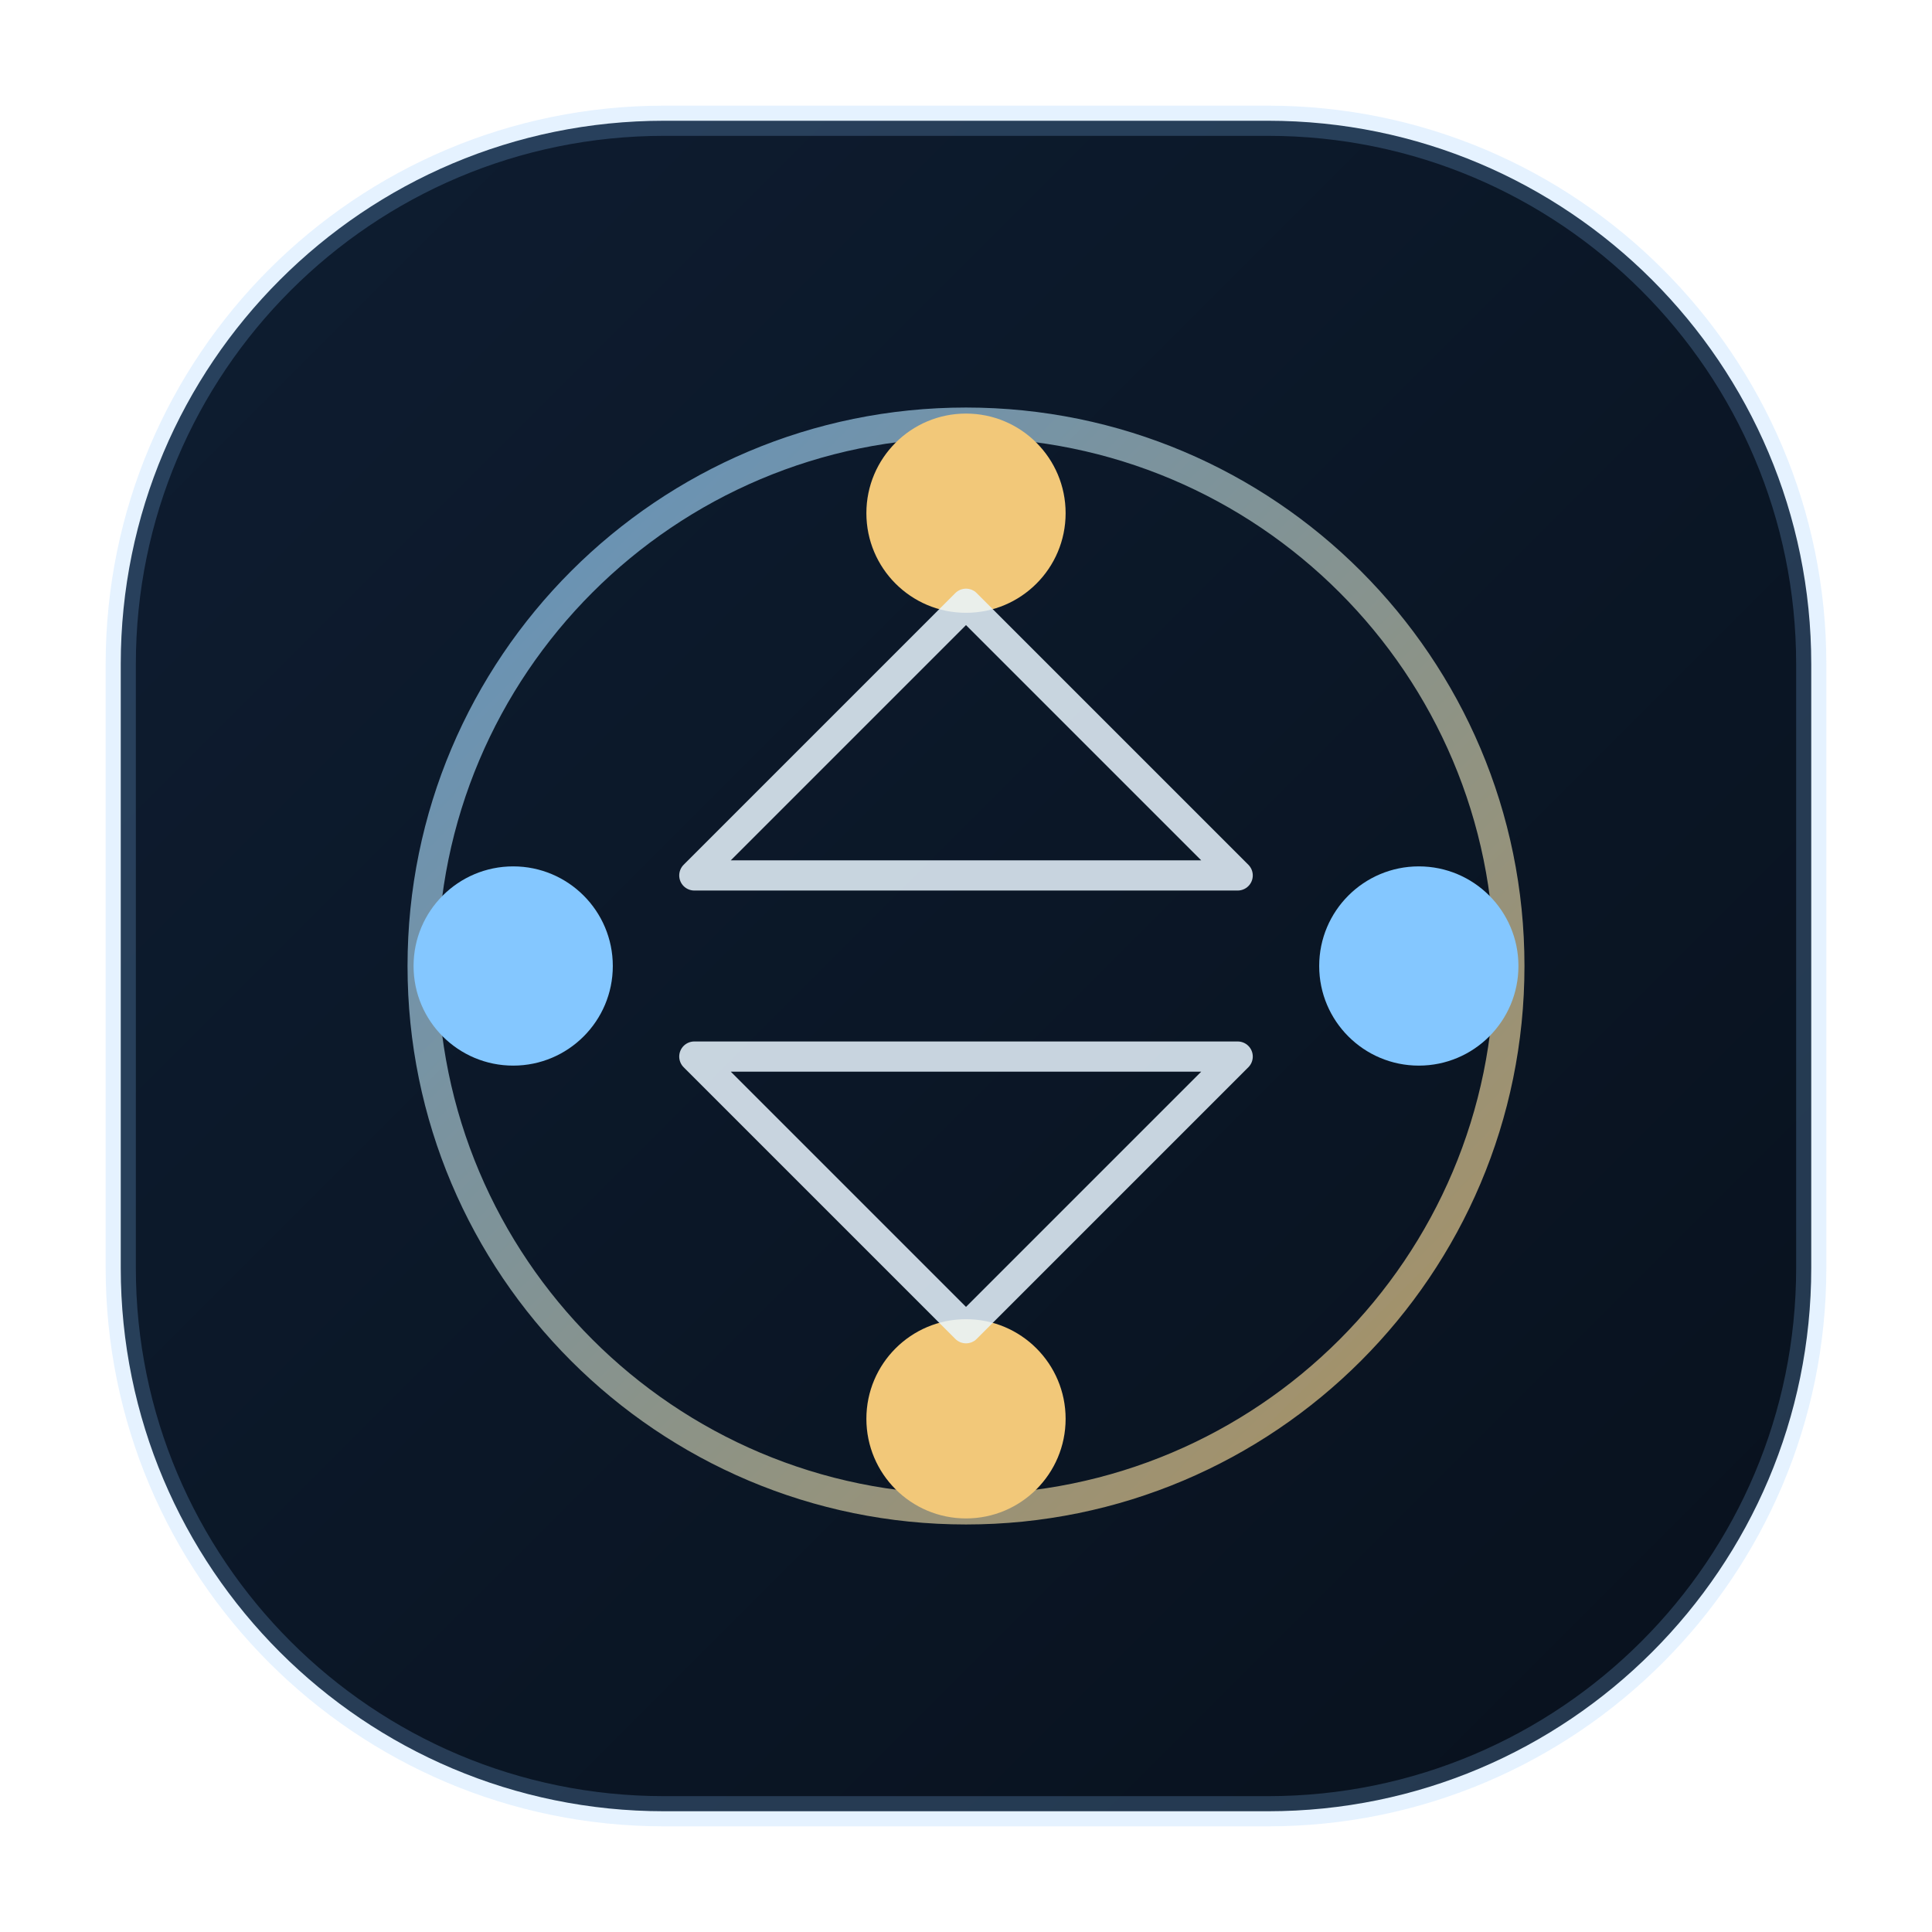
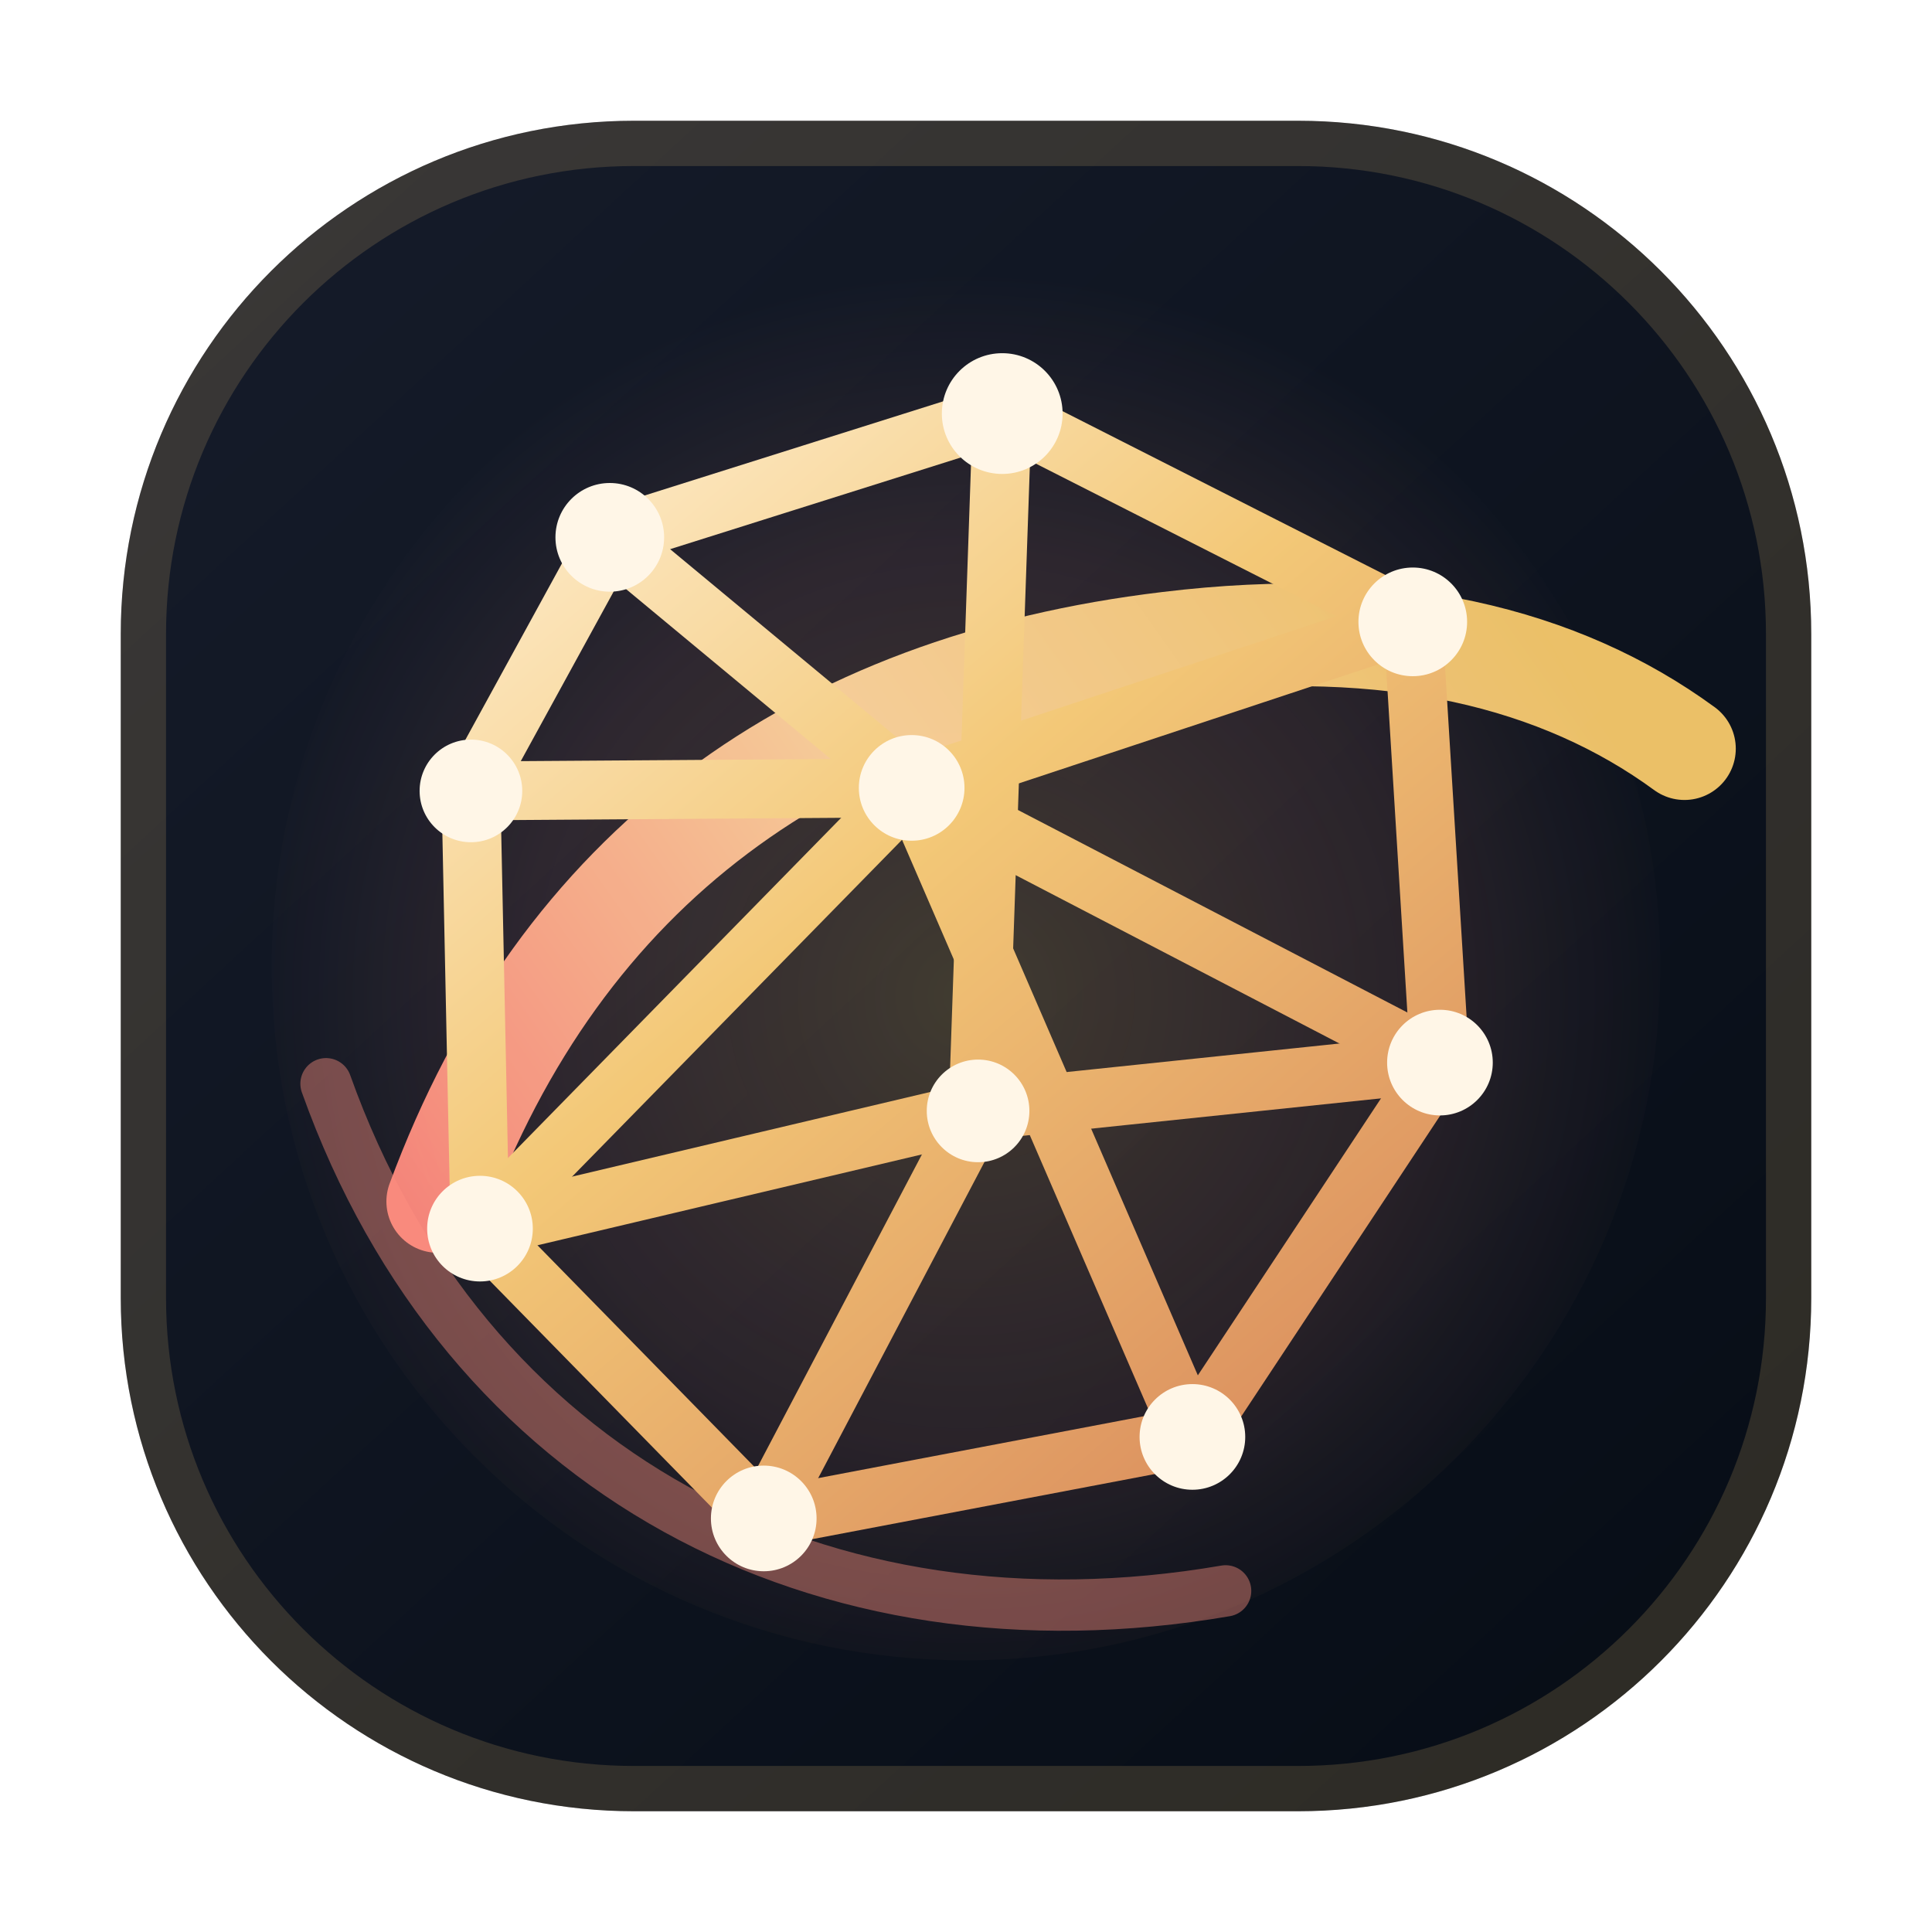
- <svg xmlns="http://www.w3.org/2000/svg" viewBox="0 0 64 64">
+ <svg xmlns="http://www.w3.org/2000/svg" viewBox="0 0 64 64" fill="none">
  <defs>
-     <linearGradient id="bg" x1="0%" y1="0%" x2="100%" y2="100%">
-       <stop offset="0%" stop-color="#0e1d31" />
-       <stop offset="100%" stop-color="#08111d" />
+     <linearGradient id="bg" x1="9" y1="7" x2="56" y2="58" gradientUnits="userSpaceOnUse">
+       <stop stop-color="#151b29" />
+       <stop offset="1" stop-color="#070d16" />
    </linearGradient>
-     <linearGradient id="glow" x1="0%" y1="0%" x2="100%" y2="100%">
-       <stop offset="0%" stop-color="#84c7ff" />
-       <stop offset="100%" stop-color="#f2c879" />
+     <linearGradient id="shell" x1="16" y1="13" x2="46" y2="48" gradientUnits="userSpaceOnUse">
+       <stop stop-color="#FFF0D6" />
+       <stop offset="0.45" stop-color="#F3C877" />
+       <stop offset="1" stop-color="#D98A5C" />
    </linearGradient>
+     <linearGradient id="orbit" x1="15" y1="42" x2="49" y2="18" gradientUnits="userSpaceOnUse">
+       <stop stop-color="#FF8B7E" />
+       <stop offset="0.5" stop-color="#FFD59E" />
+       <stop offset="1" stop-color="#F6C86B" />
+     </linearGradient>
+     <radialGradient id="glow" cx="0" cy="0" r="1" gradientUnits="userSpaceOnUse" gradientTransform="translate(32 33) rotate(90) scale(24)">
+       <stop stop-color="#F6C86B" stop-opacity=".22" />
+       <stop offset=".62" stop-color="#FF9C87" stop-opacity=".12" />
+       <stop offset="1" stop-color="#FF9C87" stop-opacity="0" />
+     </radialGradient>
  </defs>
-   <rect x="4" y="4" width="56" height="56" rx="18" fill="url(#bg)" stroke="#8bc6ff" stroke-opacity="0.22" />
-   <circle cx="32" cy="32" r="18" fill="none" stroke="url(#glow)" stroke-opacity="0.7" />
-   <circle cx="32" cy="17" r="3.3" fill="#f2c879" />
-   <circle cx="17" cy="32" r="3.3" fill="#84c7ff" />
-   <circle cx="47" cy="32" r="3.3" fill="#84c7ff" />
-   <circle cx="32" cy="47" r="3.3" fill="#f2c879" />
-   <path d="M32 20 L23 29 M32 20 L41 29 M23 35 L32 44 M41 35 L32 44 M23 29 L41 29 M23 35 L41 35" fill="none" stroke="#e9f5ff" stroke-opacity="0.85" stroke-linecap="round" />
+   <rect x="4" y="4" width="56" height="56" rx="17" fill="url(#bg)" />
+   <rect x="4.75" y="4.75" width="54.5" height="54.5" rx="16.25" stroke="#F7C97A" stroke-opacity=".16" stroke-width="1.5" />
+   <circle cx="32" cy="32" r="23" fill="url(#glow)" />
+   <path d="M14.5 39.8C18.6 28.7 27 22.7 38.7 21.3C46.1 20.4 51.7 21.8 55.8 24.8" stroke="url(#orbit)" stroke-width="3.4" stroke-linecap="round" opacity=".95" />
+   <path d="M10.8 35.9C15.4 48.8 27.2 55 40.6 52.7" stroke="#FF9182" stroke-opacity=".42" stroke-width="1.7" stroke-linecap="round" />
+   <g stroke="url(#shell)" stroke-width="1.95" stroke-linecap="round" stroke-linejoin="round">
+     <path d="M20.2 17.8L33.2 13.7L46.8 20.6L47.7 35.2L39.5 47.6L25.3 50.3L15.9 40.7L15.6 26.2L20.2 17.8Z" />
+     <path d="M20.2 17.8L30.2 26.1L46.8 20.6" />
+     <path d="M15.6 26.2L30.2 26.1L47.7 35.2" />
+     <path d="M15.9 40.7L30.2 26.1L39.5 47.6" />
+     <path d="M25.3 50.3L32.4 36.8L47.7 35.2" />
+     <path d="M33.2 13.7L32.4 36.8L15.9 40.7" />
+   </g>
+   <g fill="#FFF6E7">
+     <circle cx="20.2" cy="17.8" r="1.8" />
+     <circle cx="33.2" cy="13.7" r="2" />
+     <circle cx="46.8" cy="20.6" r="1.8" />
+     <circle cx="47.7" cy="35.2" r="1.75" />
+     <circle cx="39.5" cy="47.6" r="1.75" />
+     <circle cx="25.3" cy="50.3" r="1.75" />
+     <circle cx="15.9" cy="40.7" r="1.75" />
+     <circle cx="15.6" cy="26.2" r="1.7" />
+     <circle cx="30.2" cy="26.1" r="1.75" />
+     <circle cx="32.4" cy="36.8" r="1.7" />
+   </g>
</svg>
